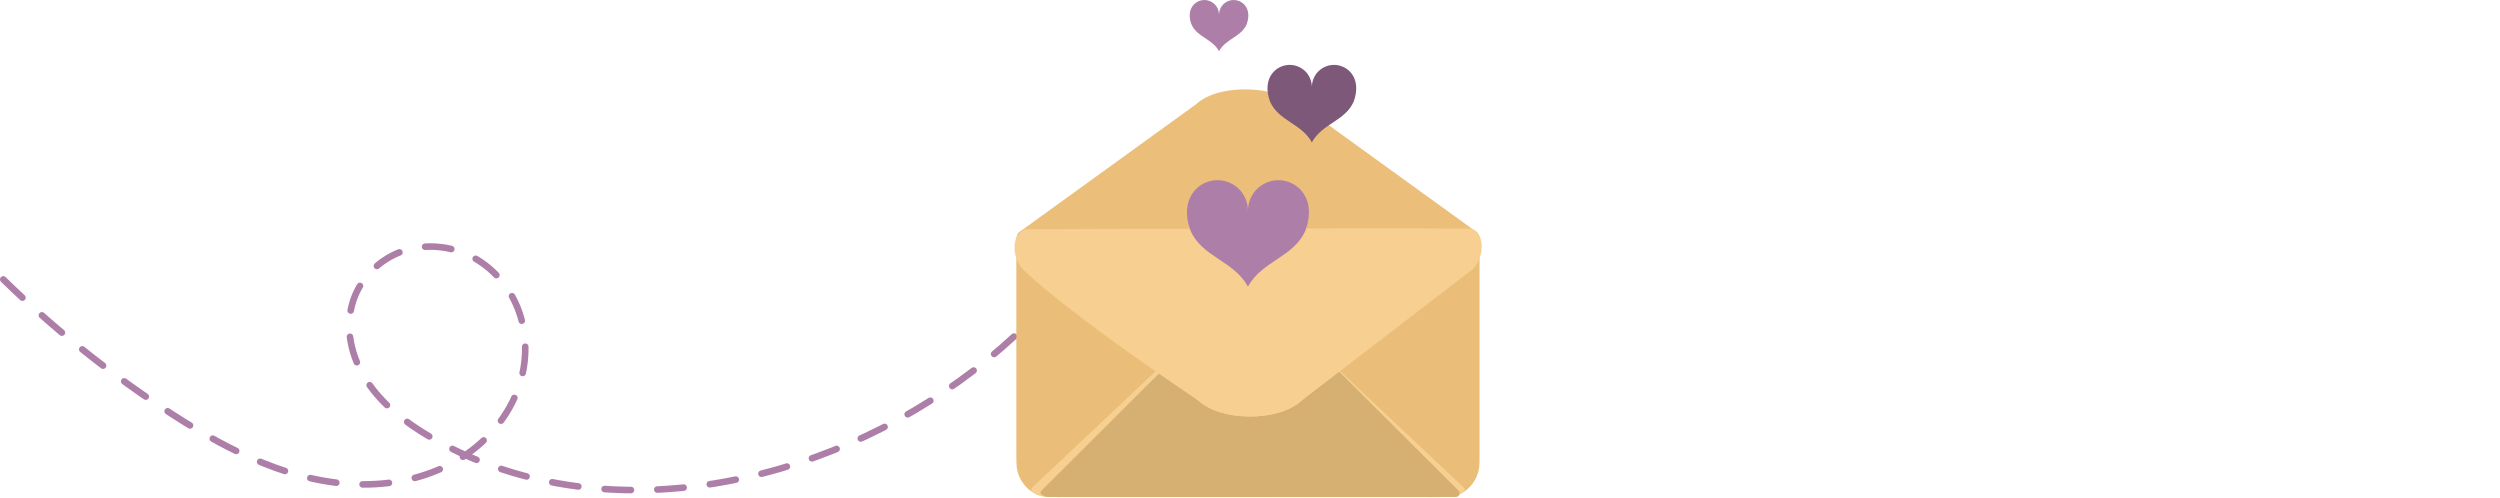
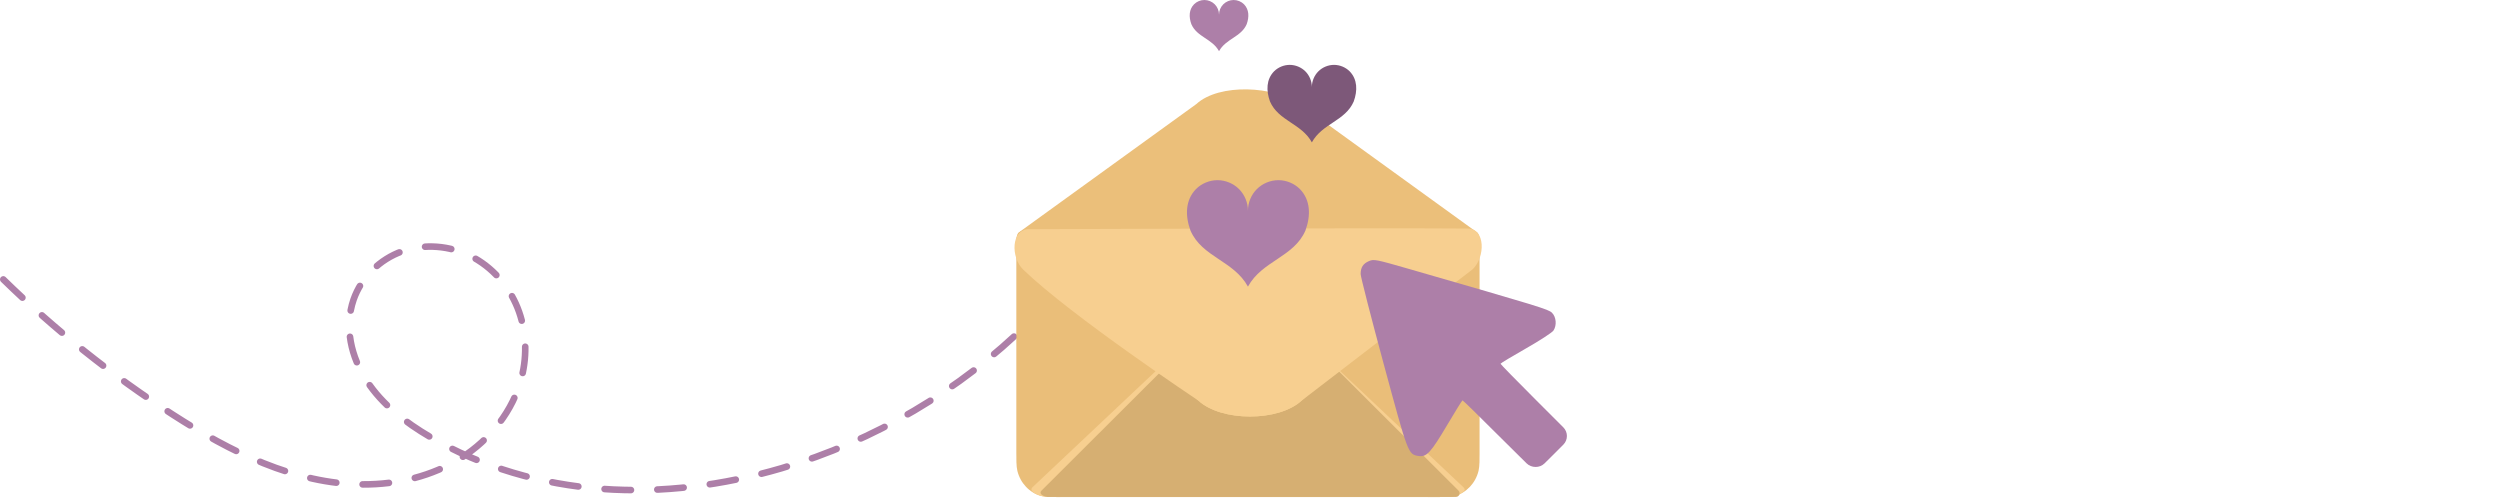
<svg xmlns="http://www.w3.org/2000/svg" width="378.996mm" height="75.352mm" viewBox="0 0 378.996 75.352" version="1.1" id="svg5">
  <defs id="defs2">
    <linearGradient id="linearGradient15124">
      <stop style="stop-color:#000000;stop-opacity:1;" offset="0" id="stop15122" />
    </linearGradient>
  </defs>
  <g id="layer1" transform="translate(169.5819,-21.81599)">
    <path style="fill:none;fill-opacity:0.918;fill-rule:evenodd;stroke:#ad7fa8;stroke-width:1;stroke-linecap:round;stroke-linejoin:round;stroke-miterlimit:4;stroke-dasharray:4, 4;stroke-dashoffset:0;stroke-opacity:1;paint-order:fill markers stroke" d="m -169.082,64.177 c 7.831,7.654 16.433,14.518 25.634,20.456 8.749,5.647 18.506,10.578 28.919,10.619 5.207,0.021 10.475,-1.242 14.875,-4.026 4.399,-2.785 7.868,-7.151 9.152,-12.197 0.884,-3.474 0.713,-7.232 -0.624,-10.559 -1.337,-3.326 -3.856,-6.19 -7.055,-7.809 -3.199,-1.618 -7.059,-1.943 -10.437,-0.743 -3.378,1.199 -6.204,3.943 -7.369,7.334 -0.699,2.035 -0.808,4.255 -0.423,6.372 0.384,2.118 1.251,4.134 2.427,5.936 2.352,3.605 5.872,6.301 9.584,8.48 7.905,4.64 16.95,7.221 26.091,7.891 9.142,0.67 18.377,-0.542 27.172,-3.122 14.069,-4.127 27.085,-11.795 37.515,-22.1" id="path857" />
    <g id="g2919" transform="matrix(0.9470943,0,0,1,-9.844622,-95.13717)">
      <path id="path1661" d="M 67.47,153.101 H -5.28 c -0.476,0 -0.701,-0.573 -0.346,-0.882 l 28.444,-19.48 c 3.679,-3.204 12.53,-2.756 16.555,0 l 28.444,19.48 c 0.355,0.309 0.13,0.882 -0.346,0.882 z" style="display:inline;fill:#ebbf7a;fill-opacity:1;fill-rule:evenodd;stroke:none;stroke-width:1.007;stroke-linecap:round;stroke-linejoin:round;stroke-miterlimit:4;stroke-dasharray:none;stroke-dashoffset:0;stroke-opacity:1;paint-order:fill markers stroke" />
      <path id="rect1529" style="opacity:1;fill:#e9b96e;fill-opacity:0.918;fill-rule:evenodd;stroke:none;stroke-width:1;stroke-miterlimit:4;stroke-dasharray:none;stroke-opacity:1;stop-color:#000000;stop-opacity:1" d="M -4.657,151.889 H 66.848 a 1.323,1.323 45 0 1 1.323,1.323 v 32.479 c 0,0.731 0.017,1.926 -0.163,2.632 -0.476,1.87 -1.949,3.343 -3.819,3.819 -0.706,0.18 -1.902,0.163 -2.632,0.163 H 0.635 c -0.731,0 -1.926,0.017 -2.632,-0.163 -1.87,-0.476 -3.343,-1.949 -3.819,-3.819 -0.18,-0.706 -0.163,-1.902 -0.163,-2.632 v -32.479 a 1.323,1.323 135 0 1 1.323,-1.323 z" />
      <g id="g2928" style="display:inline">
        <path id="path2171" d="m 65.178,191.776 c -0.923,0.505 -1.663,0.529 -3.622,0.529 -20.306,0 -40.616,-0.166 -60.922,4e-5 -2.046,0 -2.638,-0.052 -3.622,-0.529 -0.453,-0.242 -0.782,-0.594 -0.419,-0.946 L 23.681,166.652 c 3.295,-3.204 11.533,-3.204 14.828,0 l 27.088,24.178 c 0.363,0.353 0.195,0.602 -0.419,0.946 z" style="fill:#f7cf90;fill-opacity:1;fill-rule:evenodd;stroke:none;stroke-width:1.001;stroke-linecap:round;stroke-linejoin:round;stroke-miterlimit:4;stroke-dasharray:none;stroke-dashoffset:0;stroke-opacity:1;paint-order:fill markers stroke" />
        <path id="path2516" style="fill:#d6af72;fill-opacity:1;fill-rule:evenodd;stroke:none;stroke-width:1.058;stroke-linecap:round;stroke-linejoin:round;stroke-miterlimit:4;stroke-dasharray:none;stroke-dashoffset:0;stroke-opacity:1;paint-order:fill markers stroke" d="m -4.804,151.889 c -0.476,1.1e-4 -0.7,0.572 -0.345,0.881 l 22.507,20.043 6.324,-6.148 c 3.295,-3.204 11.533,-3.204 14.828,0 l 6.324,6.148 22.507,-20.043 c 0.355,-0.309 0.13,-0.88 -0.345,-0.881 z" />
      </g>
      <g id="g3073" style="display:inline">
        <path id="path2171-1" style="display:inline;fill:#d6af72;fill-opacity:1;fill-rule:evenodd;stroke:none;stroke-width:3.681;stroke-linecap:round;stroke-linejoin:round;stroke-miterlimit:4;stroke-dasharray:none;stroke-dashoffset:0;stroke-opacity:1;paint-order:fill markers stroke" d="m 25.875,293.684 -70.104,69.914 c -1.299,1.333 -0.13,3.034 3.502,3.576 H 193.275 c 1.857,-8.8e-4 2.798,-2.244 1.5,-3.576 l -70.102,-69.912 -19.879,18.346 c -13.12,12.109 -45.921,12.109 -59.041,0 z" transform="matrix(0.2793633,0,0,0.2645833,10.39455,95.13717)" />
        <path id="path2921" d="m -4.872,157.833 c 7.754,7.073 28.049,19.863 28.049,19.863 3.665,3.204 12.829,3.204 16.494,0 L 67.072,157.766 c 2.046,-1.877 2.018,-6.143 -0.753,-6.164 -13.447,-0.103 -56.882,0.04 -70.339,0.098 -2.776,0.012 -2.896,4.27 -0.852,6.134 z" style="fill:#f7cf90;fill-opacity:1;fill-rule:evenodd;stroke:none;stroke-width:1.055;stroke-linecap:round;stroke-linejoin:round;stroke-miterlimit:4;stroke-dasharray:none;stroke-dashoffset:0;stroke-opacity:1;paint-order:fill markers stroke" />
      </g>
    </g>
    <g id="g15576" style="display:inline">
      <path style="fill:#ad7fa8;fill-opacity:1;fill-rule:evenodd;stroke:none;stroke-width:0.5;stroke-linecap:round;stroke-linejoin:round;stroke-miterlimit:4;stroke-dasharray:none;stroke-dashoffset:0;stroke-opacity:1;paint-order:fill markers stroke" d="m 28.325,56.751 c 0.823,-2.272 0.773,-4.607 -0.84,-6.271 -0.855,-0.855 -2.056,-1.352 -3.264,-1.352 -1.208,0 -2.409,0.497 -3.264,1.352 -0.855,0.855 -1.352,2.056 -1.352,3.264 -1e-6,-1.208 -0.497,-2.409 -1.352,-3.264 -0.855,-0.855 -2.056,-1.352 -3.264,-1.352 -1.208,0 -2.409,0.497 -3.264,1.352 -1.613,1.664 -1.663,3.998 -0.84,6.271 1.754,4.065 6.568,4.573 8.72,8.516 2.152,-3.942 6.966,-4.451 8.72,-8.516 z" id="path14642" />
      <path style="fill:#7d5879;fill-opacity:1;fill-rule:evenodd;stroke:none;stroke-width:0.364;stroke-linecap:round;stroke-linejoin:round;stroke-miterlimit:4;stroke-dasharray:none;stroke-dashoffset:0;stroke-opacity:1;paint-order:fill markers stroke" d="m 35.641,37.2 c 0.599,-1.654 0.563,-3.354 -0.611,-4.565 -0.622,-0.622 -1.496,-0.984 -2.376,-0.984 -0.88,0 -1.754,0.362 -2.376,0.984 -0.622,0.622 -0.984,1.496 -0.984,2.376 -10e-7,-0.88 -0.362,-1.754 -0.984,-2.376 -0.622,-0.622 -1.496,-0.984 -2.376,-0.984 -0.88,0 -1.754,0.362 -2.376,0.984 -1.174,1.211 -1.211,2.911 -0.611,4.565 1.277,2.959 4.781,3.329 6.347,6.199 1.567,-2.87 5.071,-3.24 6.347,-6.199 z" id="path15031" />
      <path style="fill:#ad7fa8;fill-opacity:1;fill-rule:evenodd;stroke:none;stroke-width:0.24;stroke-linecap:round;stroke-linejoin:round;stroke-miterlimit:4;stroke-dasharray:none;stroke-dashoffset:0;stroke-opacity:1;paint-order:fill markers stroke" d="m 19.414,25.482 c 0.396,-1.093 0.372,-2.216 -0.404,-3.016 -0.411,-0.411 -0.989,-0.65 -1.57,-0.65 -0.581,0 -1.159,0.239 -1.57,0.65 -0.411,0.411 -0.65,0.989 -0.65,1.57 -10e-7,-0.581 -0.239,-1.159 -0.65,-1.57 -0.411,-0.411 -0.989,-0.65 -1.57,-0.65 -0.581,0 -1.159,0.239 -1.57,0.65 -0.776,0.8 -0.8,1.923 -0.404,3.016 0.844,1.955 3.159,2.199 4.194,4.095 1.035,-1.896 3.35,-2.14 4.194,-4.095 z" id="path15033" />
    </g>
+     <path style="fill:#000000;stroke-width:0.265" id="path1037" d="" />
+     <path style="fill:#ad7fa8;stroke-width:0.231;fill-opacity:1" d="m 57.664,87.917 c -2.977,-2.979 -5.466,-5.414 -5.53,-5.411 -0.064,0.003 -1.102,1.673 -2.307,3.71 -2.496,4.221 -3.143,4.924 -4.354,4.728 -1.589,-0.258 -1.57,-0.205 -5.309,-14.024 -1.911,-7.063 -3.475,-13.164 -3.475,-13.557 0,-1.012 0.378,-1.596 1.277,-1.972 0.739,-0.309 1.046,-0.248 6.032,1.189 19.866,5.725 21.163,6.122 21.698,6.65 0.648,0.638 0.753,1.899 0.225,2.697 -0.199,0.301 -2.086,1.527 -4.194,2.726 -2.108,1.198 -3.832,2.237 -3.832,2.307 0,0.07 2.437,2.563 5.416,5.54 l 4.106,4.103 a 1.854,1.854 89.953 0 1 0.002,2.62 l -1.396,1.4 c -0.534,0.536 -1.041,1.036 -1.473,1.458 -0.729,0.71 -1.966,0.697 -2.698,-0.017 -1.021,-0.996 -2.529,-2.487 -4.187,-4.147 z" id="path1921" />
  </g>
</svg>
